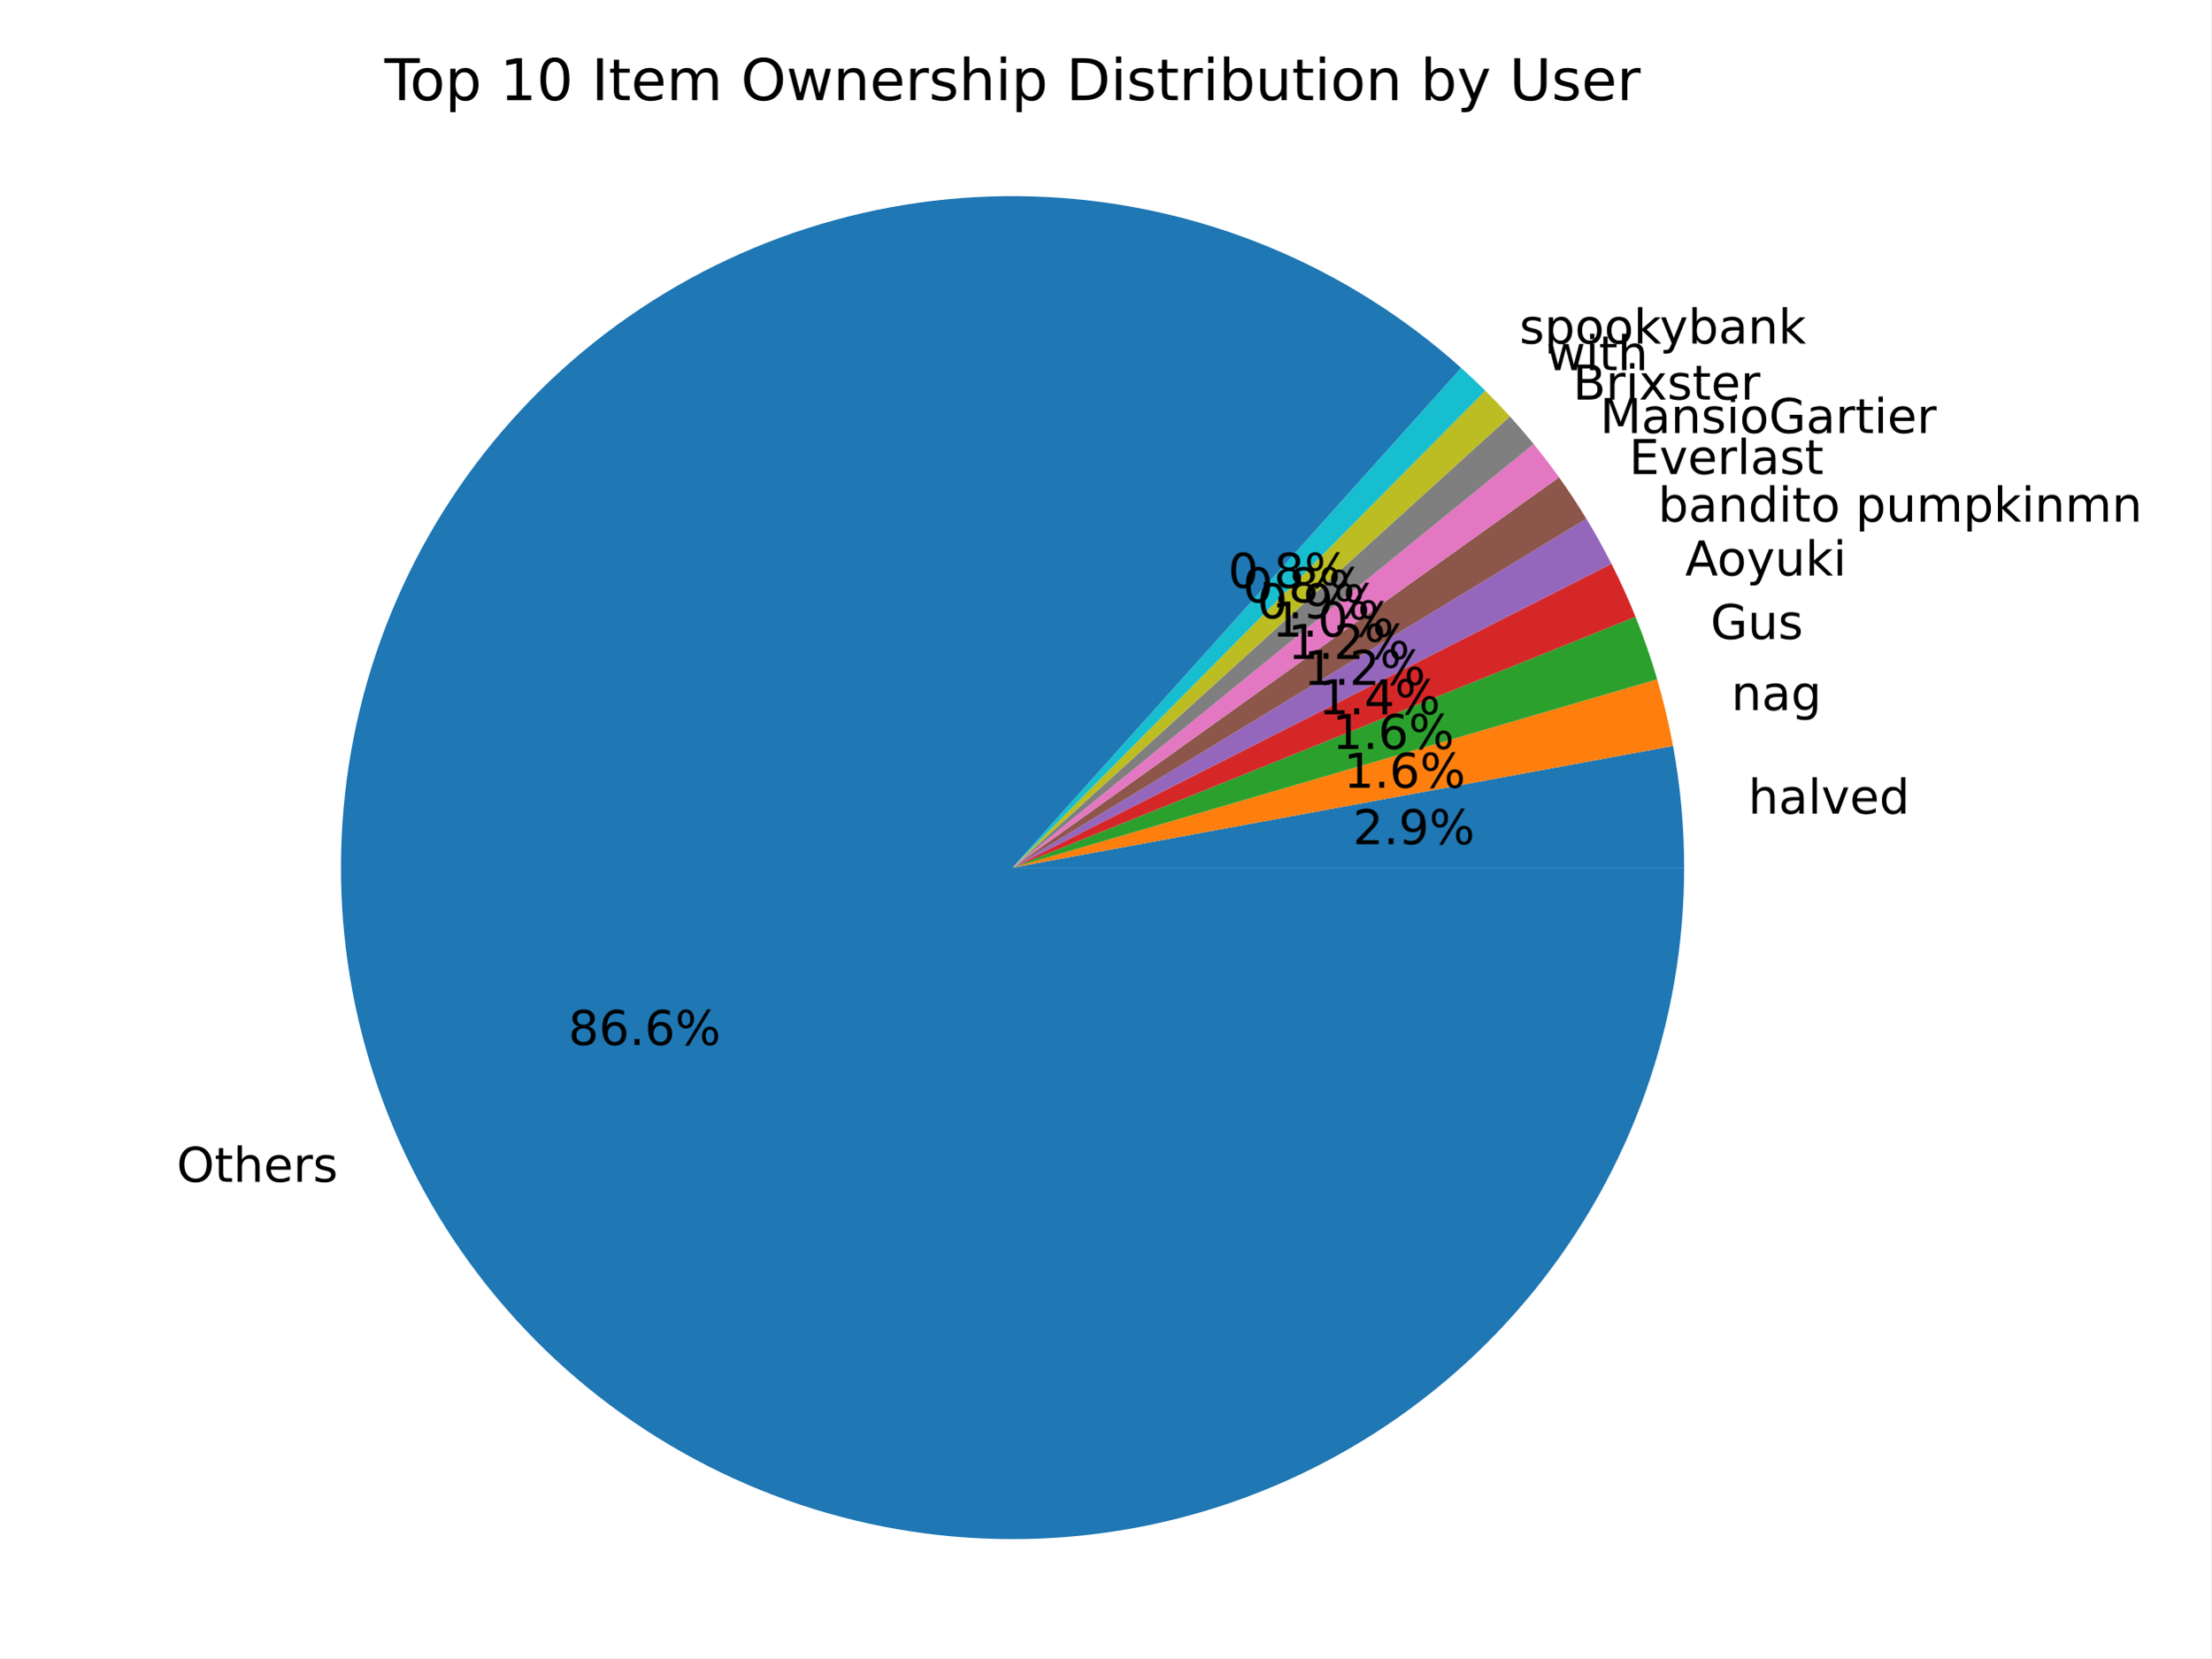
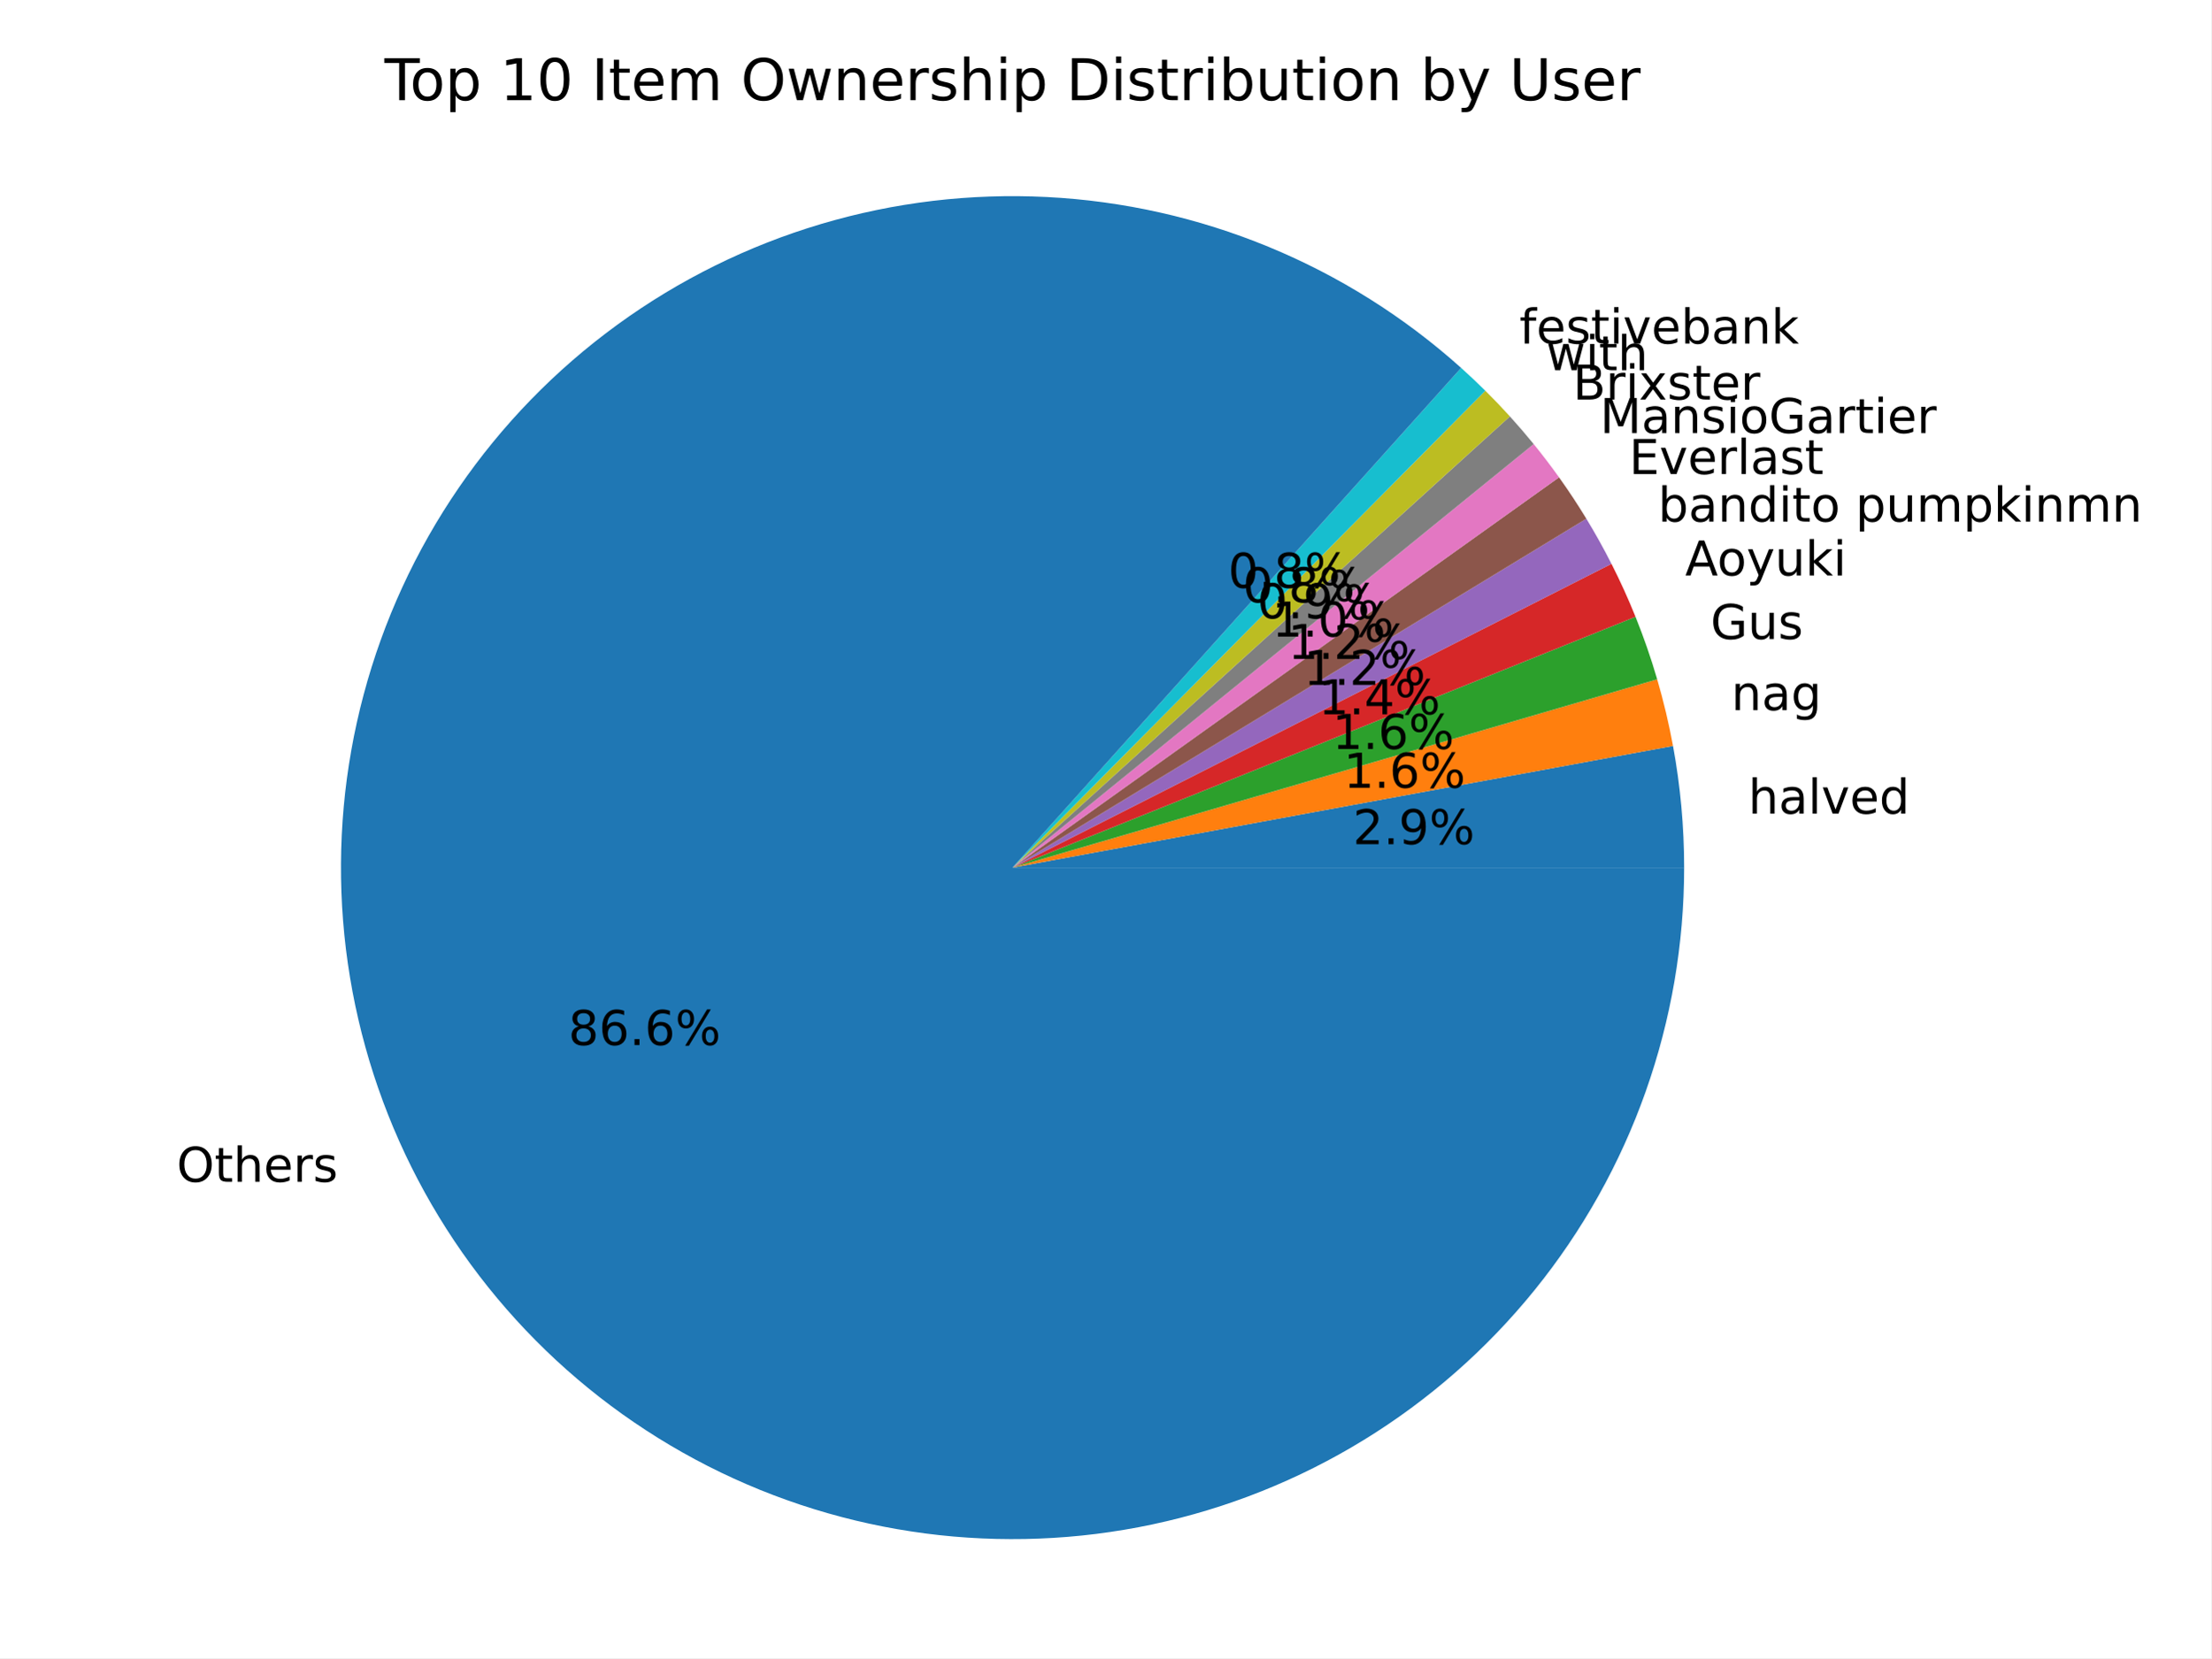
<svg xmlns="http://www.w3.org/2000/svg" xmlns:xlink="http://www.w3.org/1999/xlink" width="460.8pt" height="345.6pt" viewBox="0 0 460.8 345.6" version="1.1">
  <defs>
    <style type="text/css">*{stroke-linejoin: round; stroke-linecap: butt}</style>
  </defs>
  <g id="figure_1">
    <g id="patch_1">
      <path d="M 0 345.6  L 460.8 345.6  L 460.8 0  L 0 0  z " style="fill: #ffffff" />
    </g>
    <g id="axes_1">
      <g id="patch_2">
        <path d="M 350.981 180.84  C 350.981 176.588 350.787 172.337 350.4 168.103  C 350.013 163.868 349.433 159.653 348.663 155.471  L 211.017 180.84  z " style="fill: #1f77b4" />
      </g>
      <g id="patch_3">
        <path d="M 348.663 155.471  C 348.231 153.131 347.74 150.802 347.19 148.487  C 346.64 146.171 346.031 143.87 345.364 141.586  L 211.017 180.84  z " style="fill: #ff7f0e" />
      </g>
      <g id="patch_4">
        <path d="M 345.364 141.586  C 344.718 139.378 344.019 137.185 343.265 135.011  C 342.512 132.837 341.705 130.682 340.845 128.548  L 211.017 180.84  z " style="fill: #2ca02c" />
      </g>
      <g id="patch_5">
        <path d="M 340.845 128.548  C 340.09 126.673 339.295 124.815 338.459 122.975  C 337.624 121.135 336.749 119.313 335.834 117.511  L 211.017 180.84  z " style="fill: #d62728" />
      </g>
      <g id="patch_6">
        <path d="M 335.834 117.511  C 335.023 115.911 334.18 114.328 333.308 112.761  C 332.436 111.194 331.533 109.644 330.601 108.111  L 211.017 180.84  z " style="fill: #9467bd" />
      </g>
      <g id="patch_7">
        <path d="M 330.601 108.111  C 329.706 106.639 328.783 105.183 327.834 103.744  C 326.885 102.306 325.909 100.885 324.907 99.483  L 211.017 180.84  z " style="fill: #8c564b" />
      </g>
      <g id="patch_8">
        <path d="M 324.907 99.483  C 324.063 98.301 323.2 97.133 322.32 95.978  C 321.439 94.823 320.541 93.682 319.625 92.555  L 211.017 180.84  z " style="fill: #e377c2" />
      </g>
      <g id="patch_9">
        <path d="M 319.625 92.555  C 318.825 91.571 318.011 90.597 317.184 89.635  C 316.358 88.673 315.518 87.722 314.666 86.782  L 211.017 180.84  z " style="fill: #7f7f7f" />
      </g>
      <g id="patch_10">
        <path d="M 314.666 86.782  C 313.837 85.869 312.996 84.966 312.143 84.075  C 311.29 83.184 310.426 82.304 309.549 81.436  L 211.017 180.84  z " style="fill: #bcbd22" />
      </g>
      <g id="patch_11">
        <path d="M 309.549 81.436  C 308.729 80.623 307.899 79.82 307.059 79.027  C 306.219 78.235 305.369 77.453 304.51 76.682  L 211.017 180.84  z " style="fill: #17becf" />
      </g>
      <g id="patch_12">
        <path d="M 304.51 76.682  C 292.668 66.053 279.101 57.521 264.391 51.453  C 249.681 45.385 234.044 41.87 218.153 41.058  C 202.262 40.247 186.348 42.152 171.097 46.69  C 155.845 51.229 141.479 58.335 128.617 67.703  C 115.755 77.071 104.584 88.564 95.585 101.687  C 86.586 114.81 79.891 129.372 75.788 144.746  C 71.684 160.12 70.232 176.081 71.495 191.943  C 72.757 207.805 76.715 223.336 83.198 237.867  C 89.682 252.399 98.596 265.719 109.557 277.253  C 120.518 288.788 133.366 298.37 147.548 305.585  C 161.73 312.801 177.039 317.546 192.816 319.615  C 208.593 321.684 224.607 321.048 240.17 317.734  C 255.733 314.42 270.618 308.475 284.183 300.157  C 297.748 291.839 309.795 281.269 319.807 268.901  C 329.818 256.533 337.647 242.548 342.957 227.548  C 348.267 212.548 350.981 196.752 350.981 180.84  L 211.017 180.84  z " style="fill: #1f77b4" />
      </g>
      <g id="matplotlib.axis_1" />
      <g id="matplotlib.axis_2" />
      <g id="text_1">
        <g transform="translate(364.3385 169.5882) scale(0.1 -0.1)">
          <defs>
            <path id="DejaVuSans-68" d="M 3513 2113  L 3513 0  L 2938 0  L 2938 2094  Q 2938 2591 2744 2837  Q 2550 3084 2163 3084  Q 1697 3084 1428 2787  Q 1159 2491 1159 1978  L 1159 0  L 581 0  L 581 4863  L 1159 4863  L 1159 2956  Q 1366 3272 1645 3428  Q 1925 3584 2291 3584  Q 2894 3584 3203 3211  Q 3513 2838 3513 2113  z " transform="scale(0.015625)" />
            <path id="DejaVuSans-61" d="M 2194 1759  Q 1497 1759 1228 1600  Q 959 1441 959 1056  Q 959 750 1161 570  Q 1363 391 1709 391  Q 2188 391 2477 730  Q 2766 1069 2766 1631  L 2766 1759  L 2194 1759  z M 3341 1997  L 3341 0  L 2766 0  L 2766 531  Q 2569 213 2275 61  Q 1981 -91 1556 -91  Q 1019 -91 701 211  Q 384 513 384 1019  Q 384 1609 779 1909  Q 1175 2209 1959 2209  L 2766 2209  L 2766 2266  Q 2766 2663 2505 2880  Q 2244 3097 1772 3097  Q 1472 3097 1187 3025  Q 903 2953 641 2809  L 641 3341  Q 956 3463 1253 3523  Q 1550 3584 1831 3584  Q 2591 3584 2966 3190  Q 3341 2797 3341 1997  z " transform="scale(0.015625)" />
            <path id="DejaVuSans-6c" d="M 603 4863  L 1178 4863  L 1178 0  L 603 0  L 603 4863  z " transform="scale(0.015625)" />
            <path id="DejaVuSans-76" d="M 191 3500  L 800 3500  L 1894 563  L 2988 3500  L 3597 3500  L 2284 0  L 1503 0  L 191 3500  z " transform="scale(0.015625)" />
            <path id="DejaVuSans-65" d="M 3597 1894  L 3597 1613  L 953 1613  Q 991 1019 1311 708  Q 1631 397 2203 397  Q 2534 397 2845 478  Q 3156 559 3463 722  L 3463 178  Q 3153 47 2828 -22  Q 2503 -91 2169 -91  Q 1331 -91 842 396  Q 353 884 353 1716  Q 353 2575 817 3079  Q 1281 3584 2069 3584  Q 2775 3584 3186 3129  Q 3597 2675 3597 1894  z M 3022 2063  Q 3016 2534 2758 2815  Q 2500 3097 2075 3097  Q 1594 3097 1305 2825  Q 1016 2553 972 2059  L 3022 2063  z " transform="scale(0.015625)" />
            <path id="DejaVuSans-64" d="M 2906 2969  L 2906 4863  L 3481 4863  L 3481 0  L 2906 0  L 2906 525  Q 2725 213 2448 61  Q 2172 -91 1784 -91  Q 1150 -91 751 415  Q 353 922 353 1747  Q 353 2572 751 3078  Q 1150 3584 1784 3584  Q 2172 3584 2448 3432  Q 2725 3281 2906 2969  z M 947 1747  Q 947 1113 1208 752  Q 1469 391 1925 391  Q 2381 391 2643 752  Q 2906 1113 2906 1747  Q 2906 2381 2643 2742  Q 2381 3103 1925 3103  Q 1469 3103 1208 2742  Q 947 2381 947 1747  z " transform="scale(0.015625)" />
          </defs>
          <use xlink:href="#DejaVuSans-68" />
          <use xlink:href="#DejaVuSans-61" x="63.379" />
          <use xlink:href="#DejaVuSans-6c" x="124.658" />
          <use xlink:href="#DejaVuSans-76" x="152.441" />
          <use xlink:href="#DejaVuSans-65" x="211.621" />
          <use xlink:href="#DejaVuSans-64" x="273.145" />
        </g>
      </g>
      <g id="text_2">
        <g transform="translate(281.9447 175.9569) scale(0.1 -0.1)">
          <defs>
            <path id="DejaVuSans-32" d="M 1228 531  L 3431 531  L 3431 0  L 469 0  L 469 531  Q 828 903 1448 1529  Q 2069 2156 2228 2338  Q 2531 2678 2651 2914  Q 2772 3150 2772 3378  Q 2772 3750 2511 3984  Q 2250 4219 1831 4219  Q 1534 4219 1204 4116  Q 875 4013 500 3803  L 500 4441  Q 881 4594 1212 4672  Q 1544 4750 1819 4750  Q 2544 4750 2975 4387  Q 3406 4025 3406 3419  Q 3406 3131 3298 2873  Q 3191 2616 2906 2266  Q 2828 2175 2409 1742  Q 1991 1309 1228 531  z " transform="scale(0.015625)" />
            <path id="DejaVuSans-2e" d="M 684 794  L 1344 794  L 1344 0  L 684 0  L 684 794  z " transform="scale(0.015625)" />
            <path id="DejaVuSans-39" d="M 703 97  L 703 672  Q 941 559 1184 500  Q 1428 441 1663 441  Q 2288 441 2617 861  Q 2947 1281 2994 2138  Q 2813 1869 2534 1725  Q 2256 1581 1919 1581  Q 1219 1581 811 2004  Q 403 2428 403 3163  Q 403 3881 828 4315  Q 1253 4750 1959 4750  Q 2769 4750 3195 4129  Q 3622 3509 3622 2328  Q 3622 1225 3098 567  Q 2575 -91 1691 -91  Q 1453 -91 1209 -44  Q 966 3 703 97  z M 1959 2075  Q 2384 2075 2632 2365  Q 2881 2656 2881 3163  Q 2881 3666 2632 3958  Q 2384 4250 1959 4250  Q 1534 4250 1286 3958  Q 1038 3666 1038 3163  Q 1038 2656 1286 2365  Q 1534 2075 1959 2075  z " transform="scale(0.015625)" />
            <path id="DejaVuSans-25" d="M 4653 2053  Q 4381 2053 4226 1822  Q 4072 1591 4072 1178  Q 4072 772 4226 539  Q 4381 306 4653 306  Q 4919 306 5073 539  Q 5228 772 5228 1178  Q 5228 1588 5073 1820  Q 4919 2053 4653 2053  z M 4653 2450  Q 5147 2450 5437 2106  Q 5728 1763 5728 1178  Q 5728 594 5436 251  Q 5144 -91 4653 -91  Q 4153 -91 3862 251  Q 3572 594 3572 1178  Q 3572 1766 3864 2108  Q 4156 2450 4653 2450  z M 1428 4353  Q 1159 4353 1004 4120  Q 850 3888 850 3481  Q 850 3069 1003 2837  Q 1156 2606 1428 2606  Q 1700 2606 1854 2837  Q 2009 3069 2009 3481  Q 2009 3884 1853 4118  Q 1697 4353 1428 4353  z M 4250 4750  L 4750 4750  L 1831 -91  L 1331 -91  L 4250 4750  z M 1428 4750  Q 1922 4750 2215 4408  Q 2509 4066 2509 3481  Q 2509 2891 2217 2550  Q 1925 2209 1428 2209  Q 931 2209 642 2551  Q 353 2894 353 3481  Q 353 4063 643 4406  Q 934 4750 1428 4750  z " transform="scale(0.015625)" />
          </defs>
          <use xlink:href="#DejaVuSans-32" />
          <use xlink:href="#DejaVuSans-2e" x="63.623" />
          <use xlink:href="#DejaVuSans-39" x="95.41" />
          <use xlink:href="#DejaVuSans-25" x="159.033" />
        </g>
      </g>
      <g id="text_3">
        <g transform="translate(360.8076 148.0105) scale(0.1 -0.1)">
          <defs>
            <path id="DejaVuSans-6e" d="M 3513 2113  L 3513 0  L 2938 0  L 2938 2094  Q 2938 2591 2744 2837  Q 2550 3084 2163 3084  Q 1697 3084 1428 2787  Q 1159 2491 1159 1978  L 1159 0  L 581 0  L 581 3500  L 1159 3500  L 1159 2956  Q 1366 3272 1645 3428  Q 1925 3584 2291 3584  Q 2894 3584 3203 3211  Q 3513 2838 3513 2113  z " transform="scale(0.015625)" />
            <path id="DejaVuSans-67" d="M 2906 1791  Q 2906 2416 2648 2759  Q 2391 3103 1925 3103  Q 1463 3103 1205 2759  Q 947 2416 947 1791  Q 947 1169 1205 825  Q 1463 481 1925 481  Q 2391 481 2648 825  Q 2906 1169 2906 1791  z M 3481 434  Q 3481 -459 3084 -895  Q 2688 -1331 1869 -1331  Q 1566 -1331 1297 -1286  Q 1028 -1241 775 -1147  L 775 -588  Q 1028 -725 1275 -790  Q 1522 -856 1778 -856  Q 2344 -856 2625 -561  Q 2906 -266 2906 331  L 2906 616  Q 2728 306 2450 153  Q 2172 0 1784 0  Q 1141 0 747 490  Q 353 981 353 1791  Q 353 2603 747 3093  Q 1141 3584 1784 3584  Q 2172 3584 2450 3431  Q 2728 3278 2906 2969  L 2906 3500  L 3481 3500  L 3481 434  z " transform="scale(0.015625)" />
          </defs>
          <use xlink:href="#DejaVuSans-6e" />
          <use xlink:href="#DejaVuSans-61" x="63.379" />
          <use xlink:href="#DejaVuSans-67" x="124.658" />
        </g>
      </g>
      <g id="text_4">
        <g transform="translate(280.0188 164.1873) scale(0.1 -0.1)">
          <defs>
            <path id="DejaVuSans-31" d="M 794 531  L 1825 531  L 1825 4091  L 703 3866  L 703 4441  L 1819 4666  L 2450 4666  L 2450 531  L 3481 531  L 3481 0  L 794 0  L 794 531  z " transform="scale(0.015625)" />
            <path id="DejaVuSans-36" d="M 2113 2584  Q 1688 2584 1439 2293  Q 1191 2003 1191 1497  Q 1191 994 1439 701  Q 1688 409 2113 409  Q 2538 409 2786 701  Q 3034 994 3034 1497  Q 3034 2003 2786 2293  Q 2538 2584 2113 2584  z M 3366 4563  L 3366 3988  Q 3128 4100 2886 4159  Q 2644 4219 2406 4219  Q 1781 4219 1451 3797  Q 1122 3375 1075 2522  Q 1259 2794 1537 2939  Q 1816 3084 2150 3084  Q 2853 3084 3261 2657  Q 3669 2231 3669 1497  Q 3669 778 3244 343  Q 2819 -91 2113 -91  Q 1303 -91 875 529  Q 447 1150 447 2328  Q 447 3434 972 4092  Q 1497 4750 2381 4750  Q 2619 4750 2861 4703  Q 3103 4656 3366 4563  z " transform="scale(0.015625)" />
          </defs>
          <use xlink:href="#DejaVuSans-31" />
          <use xlink:href="#DejaVuSans-2e" x="63.623" />
          <use xlink:href="#DejaVuSans-36" x="95.41" />
          <use xlink:href="#DejaVuSans-25" x="159.033" />
        </g>
      </g>
      <g id="text_5">
        <g transform="translate(356.4902 133.1878) scale(0.1 -0.1)">
          <defs>
            <path id="DejaVuSans-47" d="M 3809 666  L 3809 1919  L 2778 1919  L 2778 2438  L 4434 2438  L 4434 434  Q 4069 175 3628 42  Q 3188 -91 2688 -91  Q 1594 -91 976 548  Q 359 1188 359 2328  Q 359 3472 976 4111  Q 1594 4750 2688 4750  Q 3144 4750 3555 4637  Q 3966 4525 4313 4306  L 4313 3634  Q 3963 3931 3569 4081  Q 3175 4231 2741 4231  Q 1884 4231 1454 3753  Q 1025 3275 1025 2328  Q 1025 1384 1454 906  Q 1884 428 2741 428  Q 3075 428 3337 486  Q 3600 544 3809 666  z " transform="scale(0.015625)" />
            <path id="DejaVuSans-75" d="M 544 1381  L 544 3500  L 1119 3500  L 1119 1403  Q 1119 906 1312 657  Q 1506 409 1894 409  Q 2359 409 2629 706  Q 2900 1003 2900 1516  L 2900 3500  L 3475 3500  L 3475 0  L 2900 0  L 2900 538  Q 2691 219 2414 64  Q 2138 -91 1772 -91  Q 1169 -91 856 284  Q 544 659 544 1381  z M 1991 3584  L 1991 3584  z " transform="scale(0.015625)" />
            <path id="DejaVuSans-73" d="M 2834 3397  L 2834 2853  Q 2591 2978 2328 3040  Q 2066 3103 1784 3103  Q 1356 3103 1142 2972  Q 928 2841 928 2578  Q 928 2378 1081 2264  Q 1234 2150 1697 2047  L 1894 2003  Q 2506 1872 2764 1633  Q 3022 1394 3022 966  Q 3022 478 2636 193  Q 2250 -91 1575 -91  Q 1294 -91 989 -36  Q 684 19 347 128  L 347 722  Q 666 556 975 473  Q 1284 391 1588 391  Q 1994 391 2212 530  Q 2431 669 2431 922  Q 2431 1156 2273 1281  Q 2116 1406 1581 1522  L 1381 1569  Q 847 1681 609 1914  Q 372 2147 372 2553  Q 372 3047 722 3315  Q 1072 3584 1716 3584  Q 2034 3584 2315 3537  Q 2597 3491 2834 3397  z " transform="scale(0.015625)" />
          </defs>
          <use xlink:href="#DejaVuSans-47" />
          <use xlink:href="#DejaVuSans-75" x="77.49" />
          <use xlink:href="#DejaVuSans-73" x="140.869" />
        </g>
      </g>
      <g id="text_6">
        <g transform="translate(277.6638 156.1021) scale(0.1 -0.1)">
          <use xlink:href="#DejaVuSans-31" />
          <use xlink:href="#DejaVuSans-2e" x="63.623" />
          <use xlink:href="#DejaVuSans-36" x="95.41" />
          <use xlink:href="#DejaVuSans-25" x="159.033" />
        </g>
      </g>
      <g id="text_7">
        <g transform="translate(351.2035 119.9478) scale(0.1 -0.1)">
          <defs>
            <path id="DejaVuSans-41" d="M 2188 4044  L 1331 1722  L 3047 1722  L 2188 4044  z M 1831 4666  L 2547 4666  L 4325 0  L 3669 0  L 3244 1197  L 1141 1197  L 716 0  L 50 0  L 1831 4666  z " transform="scale(0.015625)" />
            <path id="DejaVuSans-6f" d="M 1959 3097  Q 1497 3097 1228 2736  Q 959 2375 959 1747  Q 959 1119 1226 758  Q 1494 397 1959 397  Q 2419 397 2687 759  Q 2956 1122 2956 1747  Q 2956 2369 2687 2733  Q 2419 3097 1959 3097  z M 1959 3584  Q 2709 3584 3137 3096  Q 3566 2609 3566 1747  Q 3566 888 3137 398  Q 2709 -91 1959 -91  Q 1206 -91 779 398  Q 353 888 353 1747  Q 353 2609 779 3096  Q 1206 3584 1959 3584  z " transform="scale(0.015625)" />
            <path id="DejaVuSans-79" d="M 2059 -325  Q 1816 -950 1584 -1140  Q 1353 -1331 966 -1331  L 506 -1331  L 506 -850  L 844 -850  Q 1081 -850 1212 -737  Q 1344 -625 1503 -206  L 1606 56  L 191 3500  L 800 3500  L 1894 763  L 2988 3500  L 3597 3500  L 2059 -325  z " transform="scale(0.015625)" />
            <path id="DejaVuSans-6b" d="M 581 4863  L 1159 4863  L 1159 1991  L 2875 3500  L 3609 3500  L 1753 1863  L 3688 0  L 2938 0  L 1159 1709  L 1159 0  L 581 0  L 581 4863  z " transform="scale(0.015625)" />
            <path id="DejaVuSans-69" d="M 603 3500  L 1178 3500  L 1178 0  L 603 0  L 603 3500  z M 603 4863  L 1178 4863  L 1178 4134  L 603 4134  L 603 4863  z " transform="scale(0.015625)" />
          </defs>
          <use xlink:href="#DejaVuSans-41" />
          <use xlink:href="#DejaVuSans-6f" x="66.658" />
          <use xlink:href="#DejaVuSans-79" x="127.84" />
          <use xlink:href="#DejaVuSans-75" x="187.02" />
          <use xlink:href="#DejaVuSans-6b" x="250.398" />
          <use xlink:href="#DejaVuSans-69" x="308.309" />
        </g>
      </g>
      <g id="text_8">
        <g transform="translate(274.7802 148.8803) scale(0.1 -0.1)">
          <defs>
            <path id="DejaVuSans-34" d="M 2419 4116  L 825 1625  L 2419 1625  L 2419 4116  z M 2253 4666  L 3047 4666  L 3047 1625  L 3713 1625  L 3713 1100  L 3047 1100  L 3047 0  L 2419 0  L 2419 1100  L 313 1100  L 313 1709  L 2253 4666  z " transform="scale(0.015625)" />
          </defs>
          <use xlink:href="#DejaVuSans-31" />
          <use xlink:href="#DejaVuSans-2e" x="63.623" />
          <use xlink:href="#DejaVuSans-34" x="95.41" />
          <use xlink:href="#DejaVuSans-25" x="159.033" />
        </g>
      </g>
      <g id="text_9">
        <g transform="translate(345.5372 108.7122) scale(0.1 -0.1)">
          <defs>
            <path id="DejaVuSans-62" d="M 3116 1747  Q 3116 2381 2855 2742  Q 2594 3103 2138 3103  Q 1681 3103 1420 2742  Q 1159 2381 1159 1747  Q 1159 1113 1420 752  Q 1681 391 2138 391  Q 2594 391 2855 752  Q 3116 1113 3116 1747  z M 1159 2969  Q 1341 3281 1617 3432  Q 1894 3584 2278 3584  Q 2916 3584 3314 3078  Q 3713 2572 3713 1747  Q 3713 922 3314 415  Q 2916 -91 2278 -91  Q 1894 -91 1617 61  Q 1341 213 1159 525  L 1159 0  L 581 0  L 581 4863  L 1159 4863  L 1159 2969  z " transform="scale(0.015625)" />
            <path id="DejaVuSans-74" d="M 1172 4494  L 1172 3500  L 2356 3500  L 2356 3053  L 1172 3053  L 1172 1153  Q 1172 725 1289 603  Q 1406 481 1766 481  L 2356 481  L 2356 0  L 1766 0  Q 1100 0 847 248  Q 594 497 594 1153  L 594 3053  L 172 3053  L 172 3500  L 594 3500  L 594 4494  L 1172 4494  z " transform="scale(0.015625)" />
            <path id="DejaVuSans-20" transform="scale(0.015625)" />
            <path id="DejaVuSans-70" d="M 1159 525  L 1159 -1331  L 581 -1331  L 581 3500  L 1159 3500  L 1159 2969  Q 1341 3281 1617 3432  Q 1894 3584 2278 3584  Q 2916 3584 3314 3078  Q 3713 2572 3713 1747  Q 3713 922 3314 415  Q 2916 -91 2278 -91  Q 1894 -91 1617 61  Q 1341 213 1159 525  z M 3116 1747  Q 3116 2381 2855 2742  Q 2594 3103 2138 3103  Q 1681 3103 1420 2742  Q 1159 2381 1159 1747  Q 1159 1113 1420 752  Q 1681 391 2138 391  Q 2594 391 2855 752  Q 3116 1113 3116 1747  z " transform="scale(0.015625)" />
            <path id="DejaVuSans-6d" d="M 3328 2828  Q 3544 3216 3844 3400  Q 4144 3584 4550 3584  Q 5097 3584 5394 3201  Q 5691 2819 5691 2113  L 5691 0  L 5113 0  L 5113 2094  Q 5113 2597 4934 2840  Q 4756 3084 4391 3084  Q 3944 3084 3684 2787  Q 3425 2491 3425 1978  L 3425 0  L 2847 0  L 2847 2094  Q 2847 2600 2669 2842  Q 2491 3084 2119 3084  Q 1678 3084 1418 2786  Q 1159 2488 1159 1978  L 1159 0  L 581 0  L 581 3500  L 1159 3500  L 1159 2956  Q 1356 3278 1631 3431  Q 1906 3584 2284 3584  Q 2666 3584 2933 3390  Q 3200 3197 3328 2828  z " transform="scale(0.015625)" />
          </defs>
          <use xlink:href="#DejaVuSans-62" />
          <use xlink:href="#DejaVuSans-61" x="63.477" />
          <use xlink:href="#DejaVuSans-6e" x="124.756" />
          <use xlink:href="#DejaVuSans-64" x="188.135" />
          <use xlink:href="#DejaVuSans-69" x="251.611" />
          <use xlink:href="#DejaVuSans-74" x="279.395" />
          <use xlink:href="#DejaVuSans-6f" x="318.604" />
          <use xlink:href="#DejaVuSans-20" x="379.785" />
          <use xlink:href="#DejaVuSans-70" x="411.572" />
          <use xlink:href="#DejaVuSans-75" x="475.049" />
          <use xlink:href="#DejaVuSans-6d" x="538.428" />
          <use xlink:href="#DejaVuSans-70" x="635.84" />
          <use xlink:href="#DejaVuSans-6b" x="699.316" />
          <use xlink:href="#DejaVuSans-69" x="757.227" />
          <use xlink:href="#DejaVuSans-6e" x="785.01" />
          <use xlink:href="#DejaVuSans-6d" x="848.389" />
          <use xlink:href="#DejaVuSans-6e" x="945.801" />
        </g>
      </g>
      <g id="text_10">
        <g transform="translate(271.6894 142.7518) scale(0.1 -0.1)">
          <use xlink:href="#DejaVuSans-31" />
          <use xlink:href="#DejaVuSans-2e" x="63.623" />
          <use xlink:href="#DejaVuSans-32" x="95.41" />
          <use xlink:href="#DejaVuSans-25" x="159.033" />
        </g>
      </g>
      <g id="text_11">
        <g transform="translate(339.5155 98.79429) scale(0.1 -0.1)">
          <defs>
            <path id="DejaVuSans-45" d="M 628 4666  L 3578 4666  L 3578 4134  L 1259 4134  L 1259 2753  L 3481 2753  L 3481 2222  L 1259 2222  L 1259 531  L 3634 531  L 3634 0  L 628 0  L 628 4666  z " transform="scale(0.015625)" />
            <path id="DejaVuSans-72" d="M 2631 2963  Q 2534 3019 2420 3045  Q 2306 3072 2169 3072  Q 1681 3072 1420 2755  Q 1159 2438 1159 1844  L 1159 0  L 581 0  L 581 3500  L 1159 3500  L 1159 2956  Q 1341 3275 1631 3429  Q 1922 3584 2338 3584  Q 2397 3584 2469 3576  Q 2541 3569 2628 3553  L 2631 2963  z " transform="scale(0.015625)" />
          </defs>
          <use xlink:href="#DejaVuSans-45" />
          <use xlink:href="#DejaVuSans-76" x="63.184" />
          <use xlink:href="#DejaVuSans-65" x="122.363" />
          <use xlink:href="#DejaVuSans-72" x="183.887" />
          <use xlink:href="#DejaVuSans-6c" x="225" />
          <use xlink:href="#DejaVuSans-61" x="252.783" />
          <use xlink:href="#DejaVuSans-73" x="314.062" />
          <use xlink:href="#DejaVuSans-74" x="366.162" />
        </g>
      </g>
      <g id="text_12">
        <g transform="translate(268.4049 137.3421) scale(0.1 -0.1)">
          <use xlink:href="#DejaVuSans-31" />
          <use xlink:href="#DejaVuSans-2e" x="63.623" />
          <use xlink:href="#DejaVuSans-32" x="95.41" />
          <use xlink:href="#DejaVuSans-25" x="159.033" />
        </g>
      </g>
      <g id="text_13">
        <g transform="translate(333.4499 90.25091) scale(0.1 -0.1)">
          <defs>
            <path id="DejaVuSans-4d" d="M 628 4666  L 1569 4666  L 2759 1491  L 3956 4666  L 4897 4666  L 4897 0  L 4281 0  L 4281 4097  L 3078 897  L 2444 897  L 1241 4097  L 1241 0  L 628 0  L 628 4666  z " transform="scale(0.015625)" />
          </defs>
          <use xlink:href="#DejaVuSans-4d" />
          <use xlink:href="#DejaVuSans-61" x="86.279" />
          <use xlink:href="#DejaVuSans-6e" x="147.559" />
          <use xlink:href="#DejaVuSans-73" x="210.938" />
          <use xlink:href="#DejaVuSans-69" x="263.037" />
          <use xlink:href="#DejaVuSans-6f" x="290.82" />
          <use xlink:href="#DejaVuSans-47" x="352.002" />
          <use xlink:href="#DejaVuSans-61" x="429.492" />
          <use xlink:href="#DejaVuSans-72" x="490.771" />
          <use xlink:href="#DejaVuSans-74" x="531.885" />
          <use xlink:href="#DejaVuSans-69" x="571.094" />
          <use xlink:href="#DejaVuSans-65" x="598.877" />
          <use xlink:href="#DejaVuSans-72" x="660.4" />
        </g>
      </g>
      <g id="text_14">
        <g transform="translate(265.0964 132.682) scale(0.1 -0.1)">
          <defs>
            <path id="DejaVuSans-30" d="M 2034 4250  Q 1547 4250 1301 3770  Q 1056 3291 1056 2328  Q 1056 1369 1301 889  Q 1547 409 2034 409  Q 2525 409 2770 889  Q 3016 1369 3016 2328  Q 3016 3291 2770 3770  Q 2525 4250 2034 4250  z M 2034 4750  Q 2819 4750 3233 4129  Q 3647 3509 3647 2328  Q 3647 1150 3233 529  Q 2819 -91 2034 -91  Q 1250 -91 836 529  Q 422 1150 422 2328  Q 422 3509 836 4129  Q 1250 4750 2034 4750  z " transform="scale(0.015625)" />
          </defs>
          <use xlink:href="#DejaVuSans-31" />
          <use xlink:href="#DejaVuSans-2e" x="63.623" />
          <use xlink:href="#DejaVuSans-30" x="95.41" />
          <use xlink:href="#DejaVuSans-25" x="159.033" />
        </g>
      </g>
      <g id="text_15">
        <g transform="translate(327.8011 83.27379) scale(0.1 -0.1)">
          <defs>
            <path id="DejaVuSans-42" d="M 1259 2228  L 1259 519  L 2272 519  Q 2781 519 3026 730  Q 3272 941 3272 1375  Q 3272 1813 3026 2020  Q 2781 2228 2272 2228  L 1259 2228  z M 1259 4147  L 1259 2741  L 2194 2741  Q 2656 2741 2882 2914  Q 3109 3088 3109 3444  Q 3109 3797 2882 3972  Q 2656 4147 2194 4147  L 1259 4147  z M 628 4666  L 2241 4666  Q 2963 4666 3353 4366  Q 3744 4066 3744 3513  Q 3744 3084 3544 2831  Q 3344 2578 2956 2516  Q 3422 2416 3680 2098  Q 3938 1781 3938 1306  Q 3938 681 3513 340  Q 3088 0 2303 0  L 628 0  L 628 4666  z " transform="scale(0.015625)" />
            <path id="DejaVuSans-78" d="M 3513 3500  L 2247 1797  L 3578 0  L 2900 0  L 1881 1375  L 863 0  L 184 0  L 1544 1831  L 300 3500  L 978 3500  L 1906 2253  L 2834 3500  L 3513 3500  z " transform="scale(0.015625)" />
          </defs>
          <use xlink:href="#DejaVuSans-42" />
          <use xlink:href="#DejaVuSans-72" x="68.604" />
          <use xlink:href="#DejaVuSans-69" x="109.717" />
          <use xlink:href="#DejaVuSans-78" x="137.5" />
          <use xlink:href="#DejaVuSans-73" x="196.68" />
          <use xlink:href="#DejaVuSans-74" x="248.779" />
          <use xlink:href="#DejaVuSans-65" x="287.988" />
          <use xlink:href="#DejaVuSans-72" x="349.512" />
        </g>
      </g>
      <g id="text_16">
        <g transform="translate(262.0152 128.8763) scale(0.1 -0.1)">
          <use xlink:href="#DejaVuSans-30" />
          <use xlink:href="#DejaVuSans-2e" x="63.623" />
          <use xlink:href="#DejaVuSans-39" x="95.41" />
          <use xlink:href="#DejaVuSans-25" x="159.033" />
        </g>
      </g>
      <g id="text_17">
        <g transform="translate(322.2555 77.15807) scale(0.1 -0.1)">
          <defs>
            <path id="DejaVuSans-77" d="M 269 3500  L 844 3500  L 1563 769  L 2278 3500  L 2956 3500  L 3675 769  L 4391 3500  L 4966 3500  L 4050 0  L 3372 0  L 2619 2869  L 1863 0  L 1184 0  L 269 3500  z " transform="scale(0.015625)" />
          </defs>
          <use xlink:href="#DejaVuSans-77" />
          <use xlink:href="#DejaVuSans-69" x="81.787" />
          <use xlink:href="#DejaVuSans-74" x="109.57" />
          <use xlink:href="#DejaVuSans-68" x="148.779" />
        </g>
      </g>
      <g id="text_18">
        <g transform="translate(258.9903 125.5405) scale(0.1 -0.1)">
          <defs>
            <path id="DejaVuSans-38" d="M 2034 2216  Q 1584 2216 1326 1975  Q 1069 1734 1069 1313  Q 1069 891 1326 650  Q 1584 409 2034 409  Q 2484 409 2743 651  Q 3003 894 3003 1313  Q 3003 1734 2745 1975  Q 2488 2216 2034 2216  z M 1403 2484  Q 997 2584 770 2862  Q 544 3141 544 3541  Q 544 4100 942 4425  Q 1341 4750 2034 4750  Q 2731 4750 3128 4425  Q 3525 4100 3525 3541  Q 3525 3141 3298 2862  Q 3072 2584 2669 2484  Q 3125 2378 3379 2068  Q 3634 1759 3634 1313  Q 3634 634 3220 271  Q 2806 -91 2034 -91  Q 1263 -91 848 271  Q 434 634 434 1313  Q 434 1759 690 2068  Q 947 2378 1403 2484  z M 1172 3481  Q 1172 3119 1398 2916  Q 1625 2713 2034 2713  Q 2441 2713 2670 2916  Q 2900 3119 2900 3481  Q 2900 3844 2670 4047  Q 2441 4250 2034 4250  Q 1625 4250 1398 4047  Q 1172 3844 1172 3481  z " transform="scale(0.015625)" />
          </defs>
          <use xlink:href="#DejaVuSans-30" />
          <use xlink:href="#DejaVuSans-2e" x="63.623" />
          <use xlink:href="#DejaVuSans-38" x="95.41" />
          <use xlink:href="#DejaVuSans-25" x="159.033" />
        </g>
      </g>
      <g id="text_19">
        <g transform="translate(316.6633 71.60559) scale(0.1 -0.1)">
-           <use xlink:href="#DejaVuSans-73" />
-           <use xlink:href="#DejaVuSans-70" x="52.1" />
-           <use xlink:href="#DejaVuSans-6f" x="115.576" />
-           <use xlink:href="#DejaVuSans-6f" x="176.758" />
-           <use xlink:href="#DejaVuSans-6b" x="237.939" />
-           <use xlink:href="#DejaVuSans-79" x="292.225" />
-           <use xlink:href="#DejaVuSans-62" x="351.404" />
-           <use xlink:href="#DejaVuSans-61" x="414.881" />
-           <use xlink:href="#DejaVuSans-6e" x="476.16" />
-           <use xlink:href="#DejaVuSans-6b" x="539.539" />
+           <defs>
+             <path id="DejaVuSans-66" d="M 2375 4863  L 2375 4384  L 1825 4384  Q 1516 4384 1395 4259  Q 1275 4134 1275 3809  L 1275 3500  L 2222 3500  L 2222 3053  L 1275 3053  L 1275 0  L 697 0  L 697 3053  L 147 3053  L 147 3500  L 697 3500  L 697 3744  Q 697 4328 969 4595  Q 1241 4863 1831 4863  L 2375 4863  z " transform="scale(0.015625)" />
+           </defs>
+           <use xlink:href="#DejaVuSans-66" />
+           <use xlink:href="#DejaVuSans-65" x="35.205" />
+           <use xlink:href="#DejaVuSans-73" x="96.729" />
+           <use xlink:href="#DejaVuSans-74" x="148.828" />
+           <use xlink:href="#DejaVuSans-69" x="188.037" />
+           <use xlink:href="#DejaVuSans-76" x="215.82" />
+           <use xlink:href="#DejaVuSans-65" x="275" />
+           <use xlink:href="#DejaVuSans-62" x="336.523" />
+           <use xlink:href="#DejaVuSans-61" x="400" />
+           <use xlink:href="#DejaVuSans-6e" x="461.279" />
+           <use xlink:href="#DejaVuSans-6b" x="524.658" />
        </g>
      </g>
      <g id="text_20">
        <g transform="translate(255.9401 122.5119) scale(0.1 -0.1)">
          <use xlink:href="#DejaVuSans-30" />
          <use xlink:href="#DejaVuSans-2e" x="63.623" />
          <use xlink:href="#DejaVuSans-38" x="95.41" />
          <use xlink:href="#DejaVuSans-25" x="159.033" />
        </g>
      </g>
      <g id="text_21">
        <g transform="translate(36.81331 246.3296) scale(0.1 -0.1)">
          <defs>
            <path id="DejaVuSans-4f" d="M 2522 4238  Q 1834 4238 1429 3725  Q 1025 3213 1025 2328  Q 1025 1447 1429 934  Q 1834 422 2522 422  Q 3209 422 3611 934  Q 4013 1447 4013 2328  Q 4013 3213 3611 3725  Q 3209 4238 2522 4238  z M 2522 4750  Q 3503 4750 4090 4092  Q 4678 3434 4678 2328  Q 4678 1225 4090 567  Q 3503 -91 2522 -91  Q 1538 -91 948 565  Q 359 1222 359 2328  Q 359 3434 948 4092  Q 1538 4750 2522 4750  z " transform="scale(0.015625)" />
          </defs>
          <use xlink:href="#DejaVuSans-4f" />
          <use xlink:href="#DejaVuSans-74" x="78.711" />
          <use xlink:href="#DejaVuSans-68" x="117.92" />
          <use xlink:href="#DejaVuSans-65" x="181.299" />
          <use xlink:href="#DejaVuSans-72" x="242.822" />
          <use xlink:href="#DejaVuSans-73" x="283.936" />
        </g>
      </g>
      <g id="text_22">
        <g transform="translate(118.4423 217.8159) scale(0.1 -0.1)">
          <use xlink:href="#DejaVuSans-38" />
          <use xlink:href="#DejaVuSans-36" x="63.623" />
          <use xlink:href="#DejaVuSans-2e" x="127.246" />
          <use xlink:href="#DejaVuSans-36" x="159.033" />
          <use xlink:href="#DejaVuSans-25" x="222.656" />
        </g>
      </g>
      <g id="text_23">
        <g transform="translate(80.12452 20.88) scale(0.12 -0.12)">
          <defs>
            <path id="DejaVuSans-54" d="M -19 4666  L 3928 4666  L 3928 4134  L 2272 4134  L 2272 0  L 1638 0  L 1638 4134  L -19 4134  L -19 4666  z " transform="scale(0.015625)" />
            <path id="DejaVuSans-49" d="M 628 4666  L 1259 4666  L 1259 0  L 628 0  L 628 4666  z " transform="scale(0.015625)" />
            <path id="DejaVuSans-44" d="M 1259 4147  L 1259 519  L 2022 519  Q 2988 519 3436 956  Q 3884 1394 3884 2338  Q 3884 3275 3436 3711  Q 2988 4147 2022 4147  L 1259 4147  z M 628 4666  L 1925 4666  Q 3281 4666 3915 4102  Q 4550 3538 4550 2338  Q 4550 1131 3912 565  Q 3275 0 1925 0  L 628 0  L 628 4666  z " transform="scale(0.015625)" />
            <path id="DejaVuSans-55" d="M 556 4666  L 1191 4666  L 1191 1831  Q 1191 1081 1462 751  Q 1734 422 2344 422  Q 2950 422 3222 751  Q 3494 1081 3494 1831  L 3494 4666  L 4128 4666  L 4128 1753  Q 4128 841 3676 375  Q 3225 -91 2344 -91  Q 1459 -91 1007 375  Q 556 841 556 1753  L 556 4666  z " transform="scale(0.015625)" />
          </defs>
          <use xlink:href="#DejaVuSans-54" />
          <use xlink:href="#DejaVuSans-6f" x="44.084" />
          <use xlink:href="#DejaVuSans-70" x="105.266" />
          <use xlink:href="#DejaVuSans-20" x="168.742" />
          <use xlink:href="#DejaVuSans-31" x="200.529" />
          <use xlink:href="#DejaVuSans-30" x="264.152" />
          <use xlink:href="#DejaVuSans-20" x="327.775" />
          <use xlink:href="#DejaVuSans-49" x="359.562" />
          <use xlink:href="#DejaVuSans-74" x="389.055" />
          <use xlink:href="#DejaVuSans-65" x="428.264" />
          <use xlink:href="#DejaVuSans-6d" x="489.787" />
          <use xlink:href="#DejaVuSans-20" x="587.199" />
          <use xlink:href="#DejaVuSans-4f" x="618.986" />
          <use xlink:href="#DejaVuSans-77" x="697.697" />
          <use xlink:href="#DejaVuSans-6e" x="779.484" />
          <use xlink:href="#DejaVuSans-65" x="842.863" />
          <use xlink:href="#DejaVuSans-72" x="904.387" />
          <use xlink:href="#DejaVuSans-73" x="945.5" />
          <use xlink:href="#DejaVuSans-68" x="997.6" />
          <use xlink:href="#DejaVuSans-69" x="1060.979" />
          <use xlink:href="#DejaVuSans-70" x="1088.762" />
          <use xlink:href="#DejaVuSans-20" x="1152.238" />
          <use xlink:href="#DejaVuSans-44" x="1184.025" />
          <use xlink:href="#DejaVuSans-69" x="1261.027" />
          <use xlink:href="#DejaVuSans-73" x="1288.811" />
          <use xlink:href="#DejaVuSans-74" x="1340.91" />
          <use xlink:href="#DejaVuSans-72" x="1380.119" />
          <use xlink:href="#DejaVuSans-69" x="1421.232" />
          <use xlink:href="#DejaVuSans-62" x="1449.016" />
          <use xlink:href="#DejaVuSans-75" x="1512.492" />
          <use xlink:href="#DejaVuSans-74" x="1575.871" />
          <use xlink:href="#DejaVuSans-69" x="1615.08" />
          <use xlink:href="#DejaVuSans-6f" x="1642.863" />
          <use xlink:href="#DejaVuSans-6e" x="1704.045" />
          <use xlink:href="#DejaVuSans-20" x="1767.424" />
          <use xlink:href="#DejaVuSans-62" x="1799.211" />
          <use xlink:href="#DejaVuSans-79" x="1862.688" />
          <use xlink:href="#DejaVuSans-20" x="1921.867" />
          <use xlink:href="#DejaVuSans-55" x="1953.654" />
          <use xlink:href="#DejaVuSans-73" x="2026.848" />
          <use xlink:href="#DejaVuSans-65" x="2078.947" />
          <use xlink:href="#DejaVuSans-72" x="2140.471" />
        </g>
      </g>
    </g>
  </g>
</svg>
